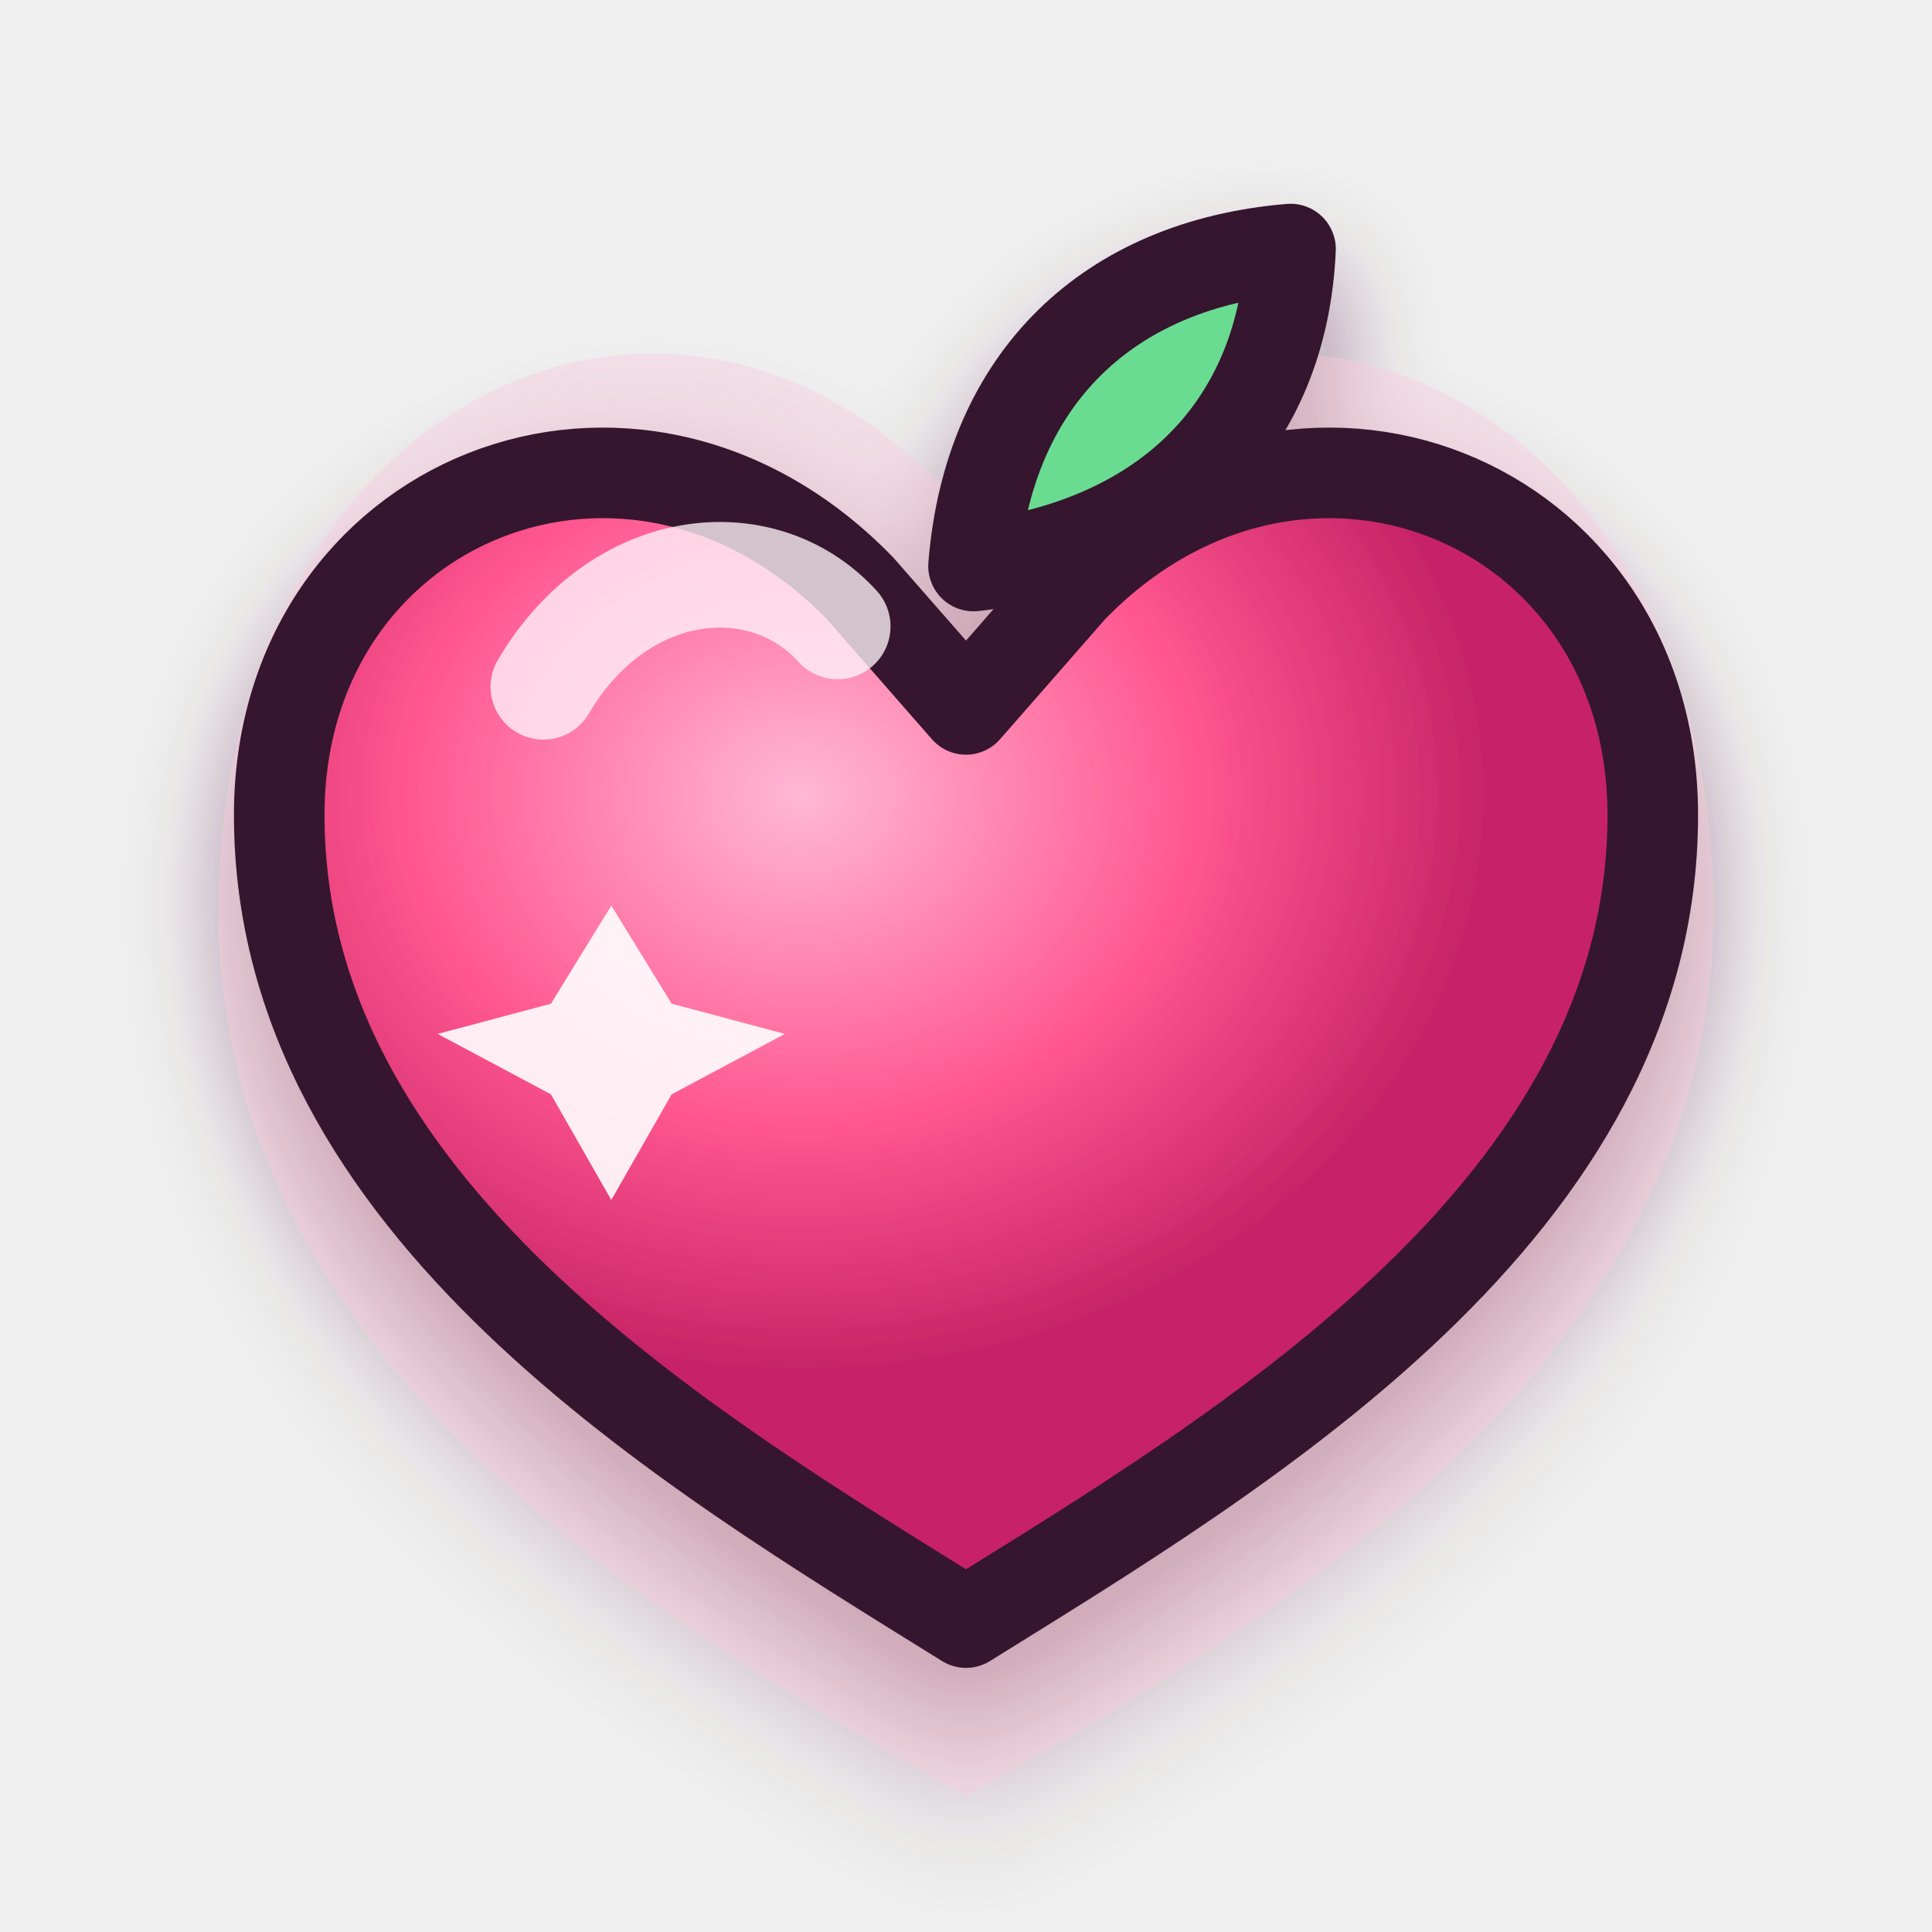
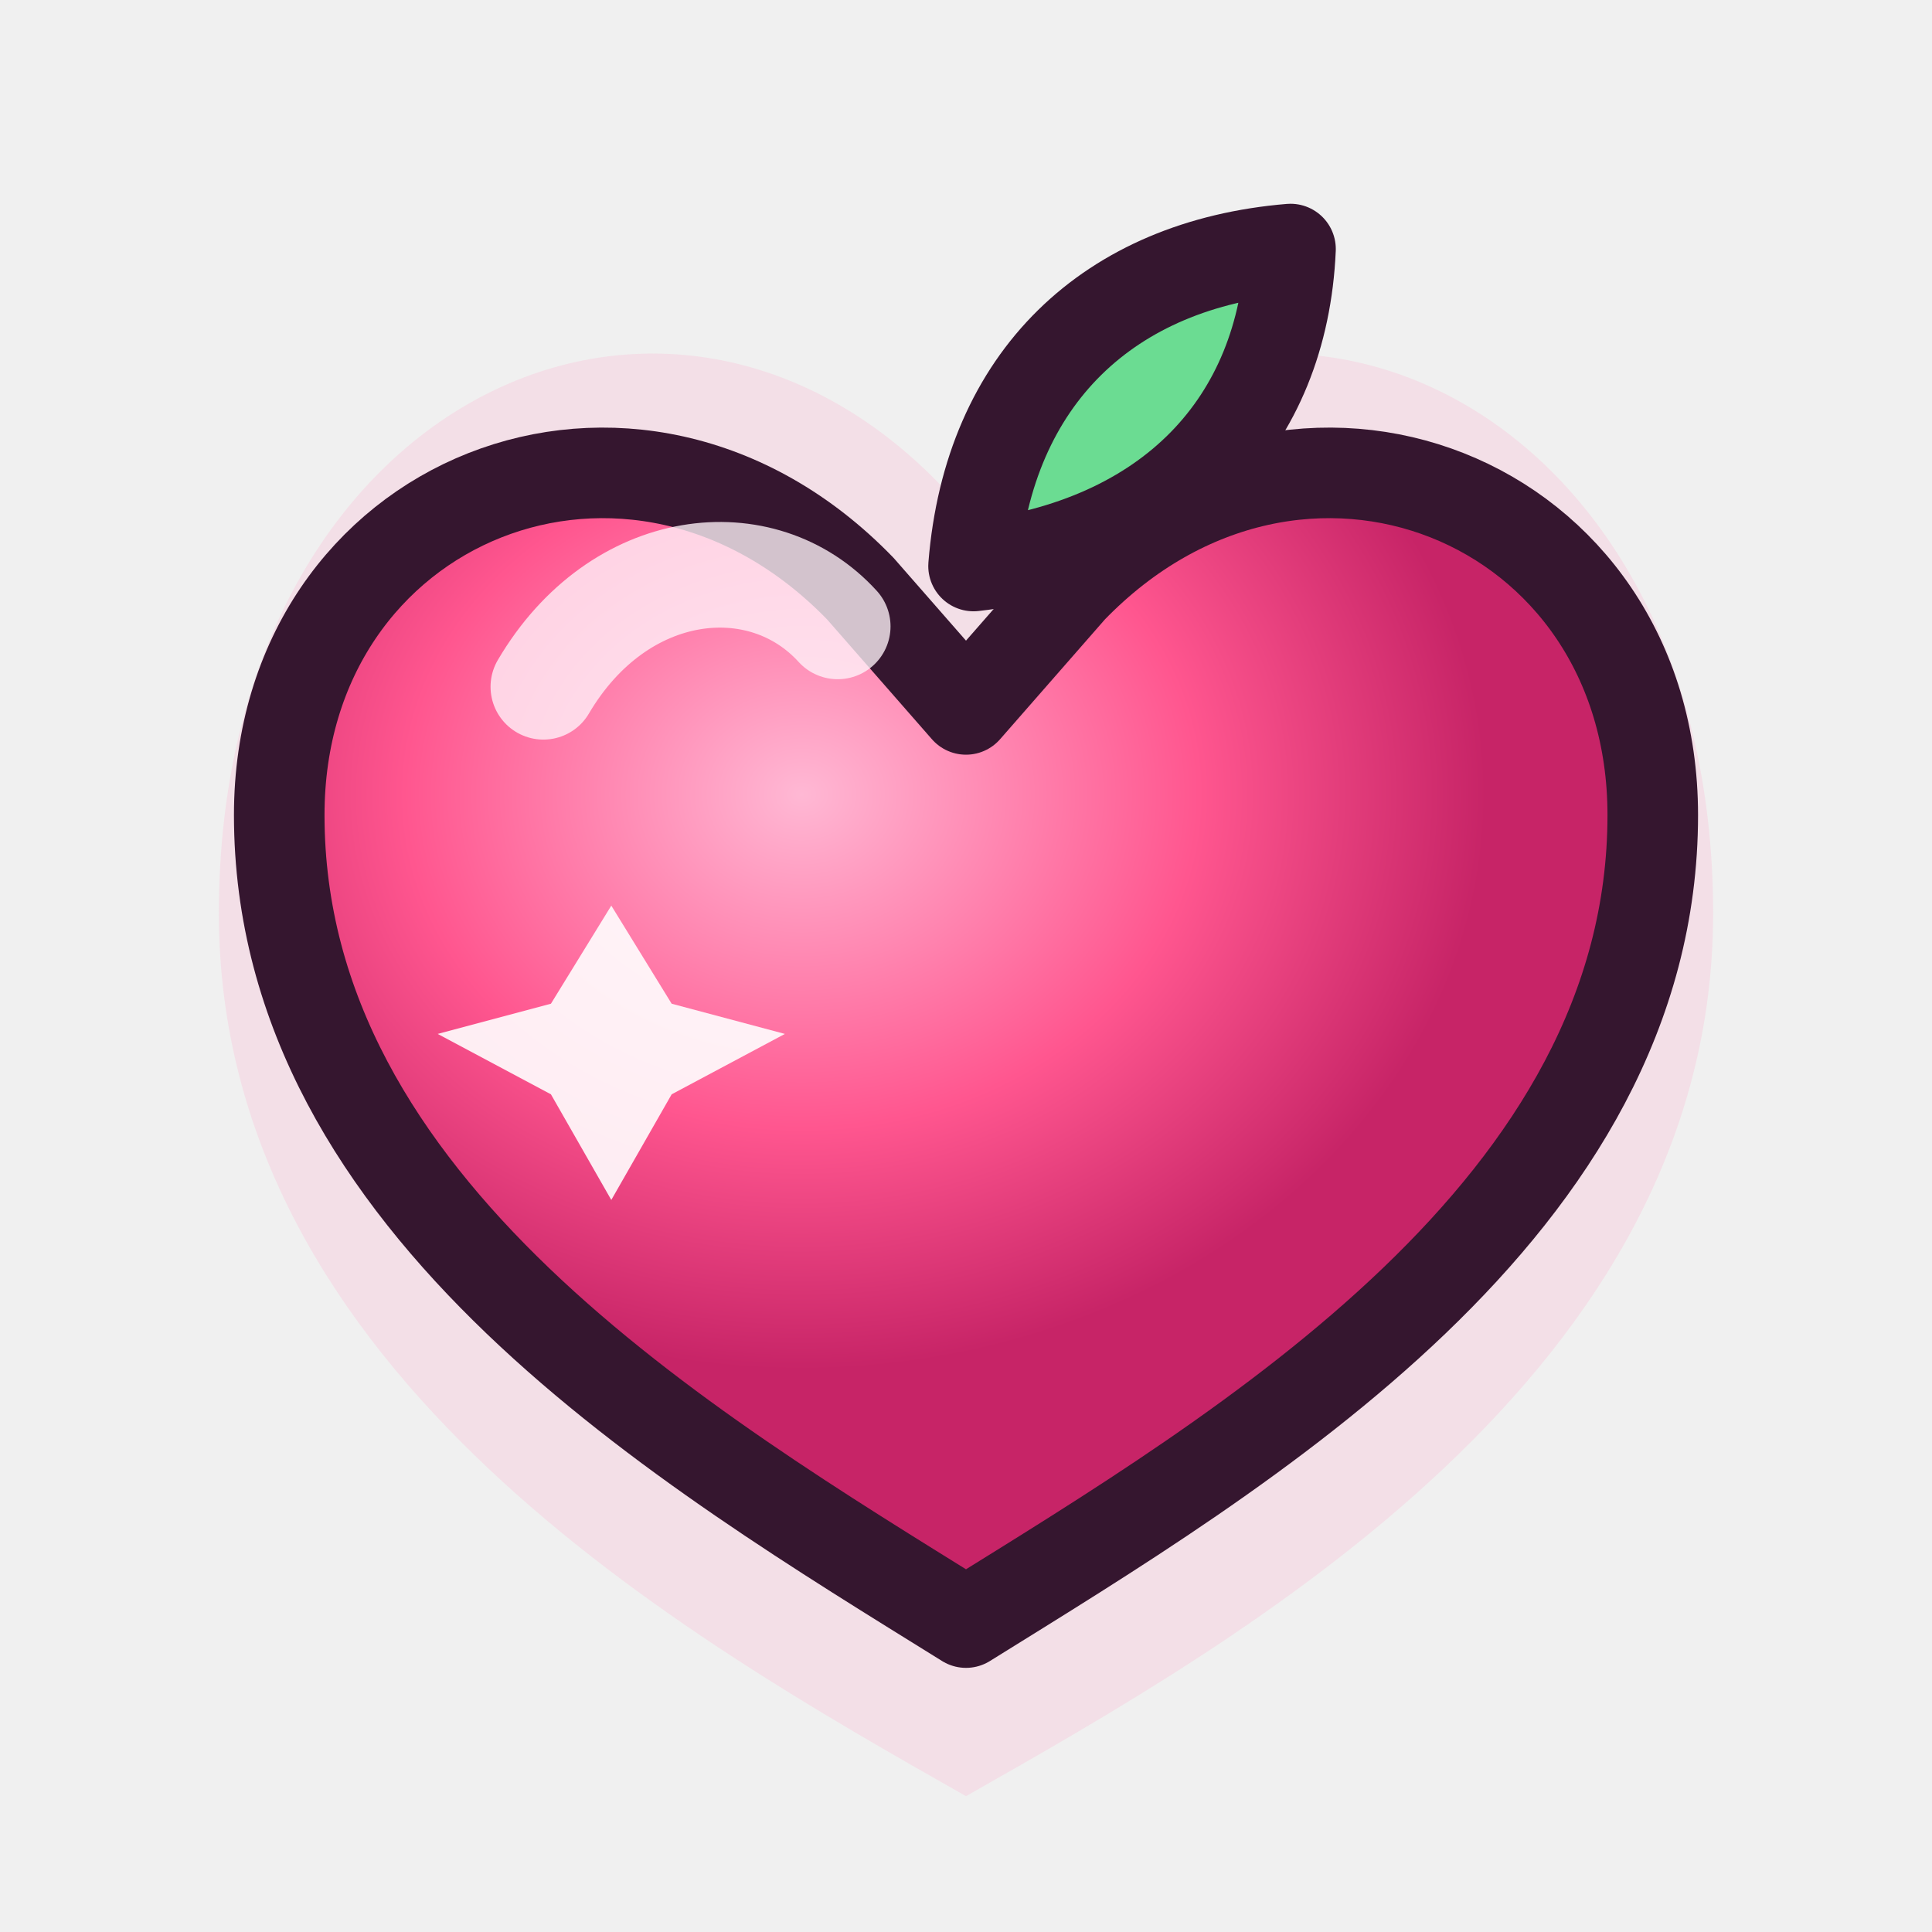
- <svg xmlns="http://www.w3.org/2000/svg" viewBox="0 0 256 256">
+ <svg xmlns="http://www.w3.org/2000/svg" width="256" height="256" viewBox="0 0 256 256">
  <defs>
    <radialGradient id="g" cx="38%" cy="28%">
      <stop stop-color="#ffb8d4" />
      <stop offset=".58" stop-color="#ff568f" />
      <stop offset="1" stop-color="#c72467" />
    </radialGradient>
    <filter id="s">
      <feDropShadow dx="0" dy="8" stdDeviation="7" flood-color="#4d1238" flood-opacity=".45" />
    </filter>
  </defs>
-   <g filter="url(#s)" stroke="#35162f" stroke-width="12" stroke-linejoin="round">
+   <g stroke="#35162f" stroke-width="12" stroke-linejoin="round">
    <path fill="#ff9bc2" opacity=".2" stroke="none" d="M29 121C29 52 91 24 128 68c37-44 99-16 99 53 0 61-62 96-99 117-37-21-99-56-99-117z" />
    <path fill="url(#g)" d="M37 108c0-42 47-61 77-30l14 16 14-16c30-31 77-12 77 30 0 52-54 84-91 107-37-23-91-55-91-107z" />
    <path fill="none" stroke="#fff3fa" stroke-width="14" stroke-linecap="round" opacity=".78" d="M72 91c10-17 29-19 39-8" />
    <path fill="#6bdc92" d="M129 75c2-25 18-40 42-42-1 23-16 39-42 42z" />
    <path fill="#fff" stroke="none" opacity=".9" d="M81 120l8 13 15 4-15 8-8 14-8-14-15-8 15-4z" />
  </g>
</svg>
